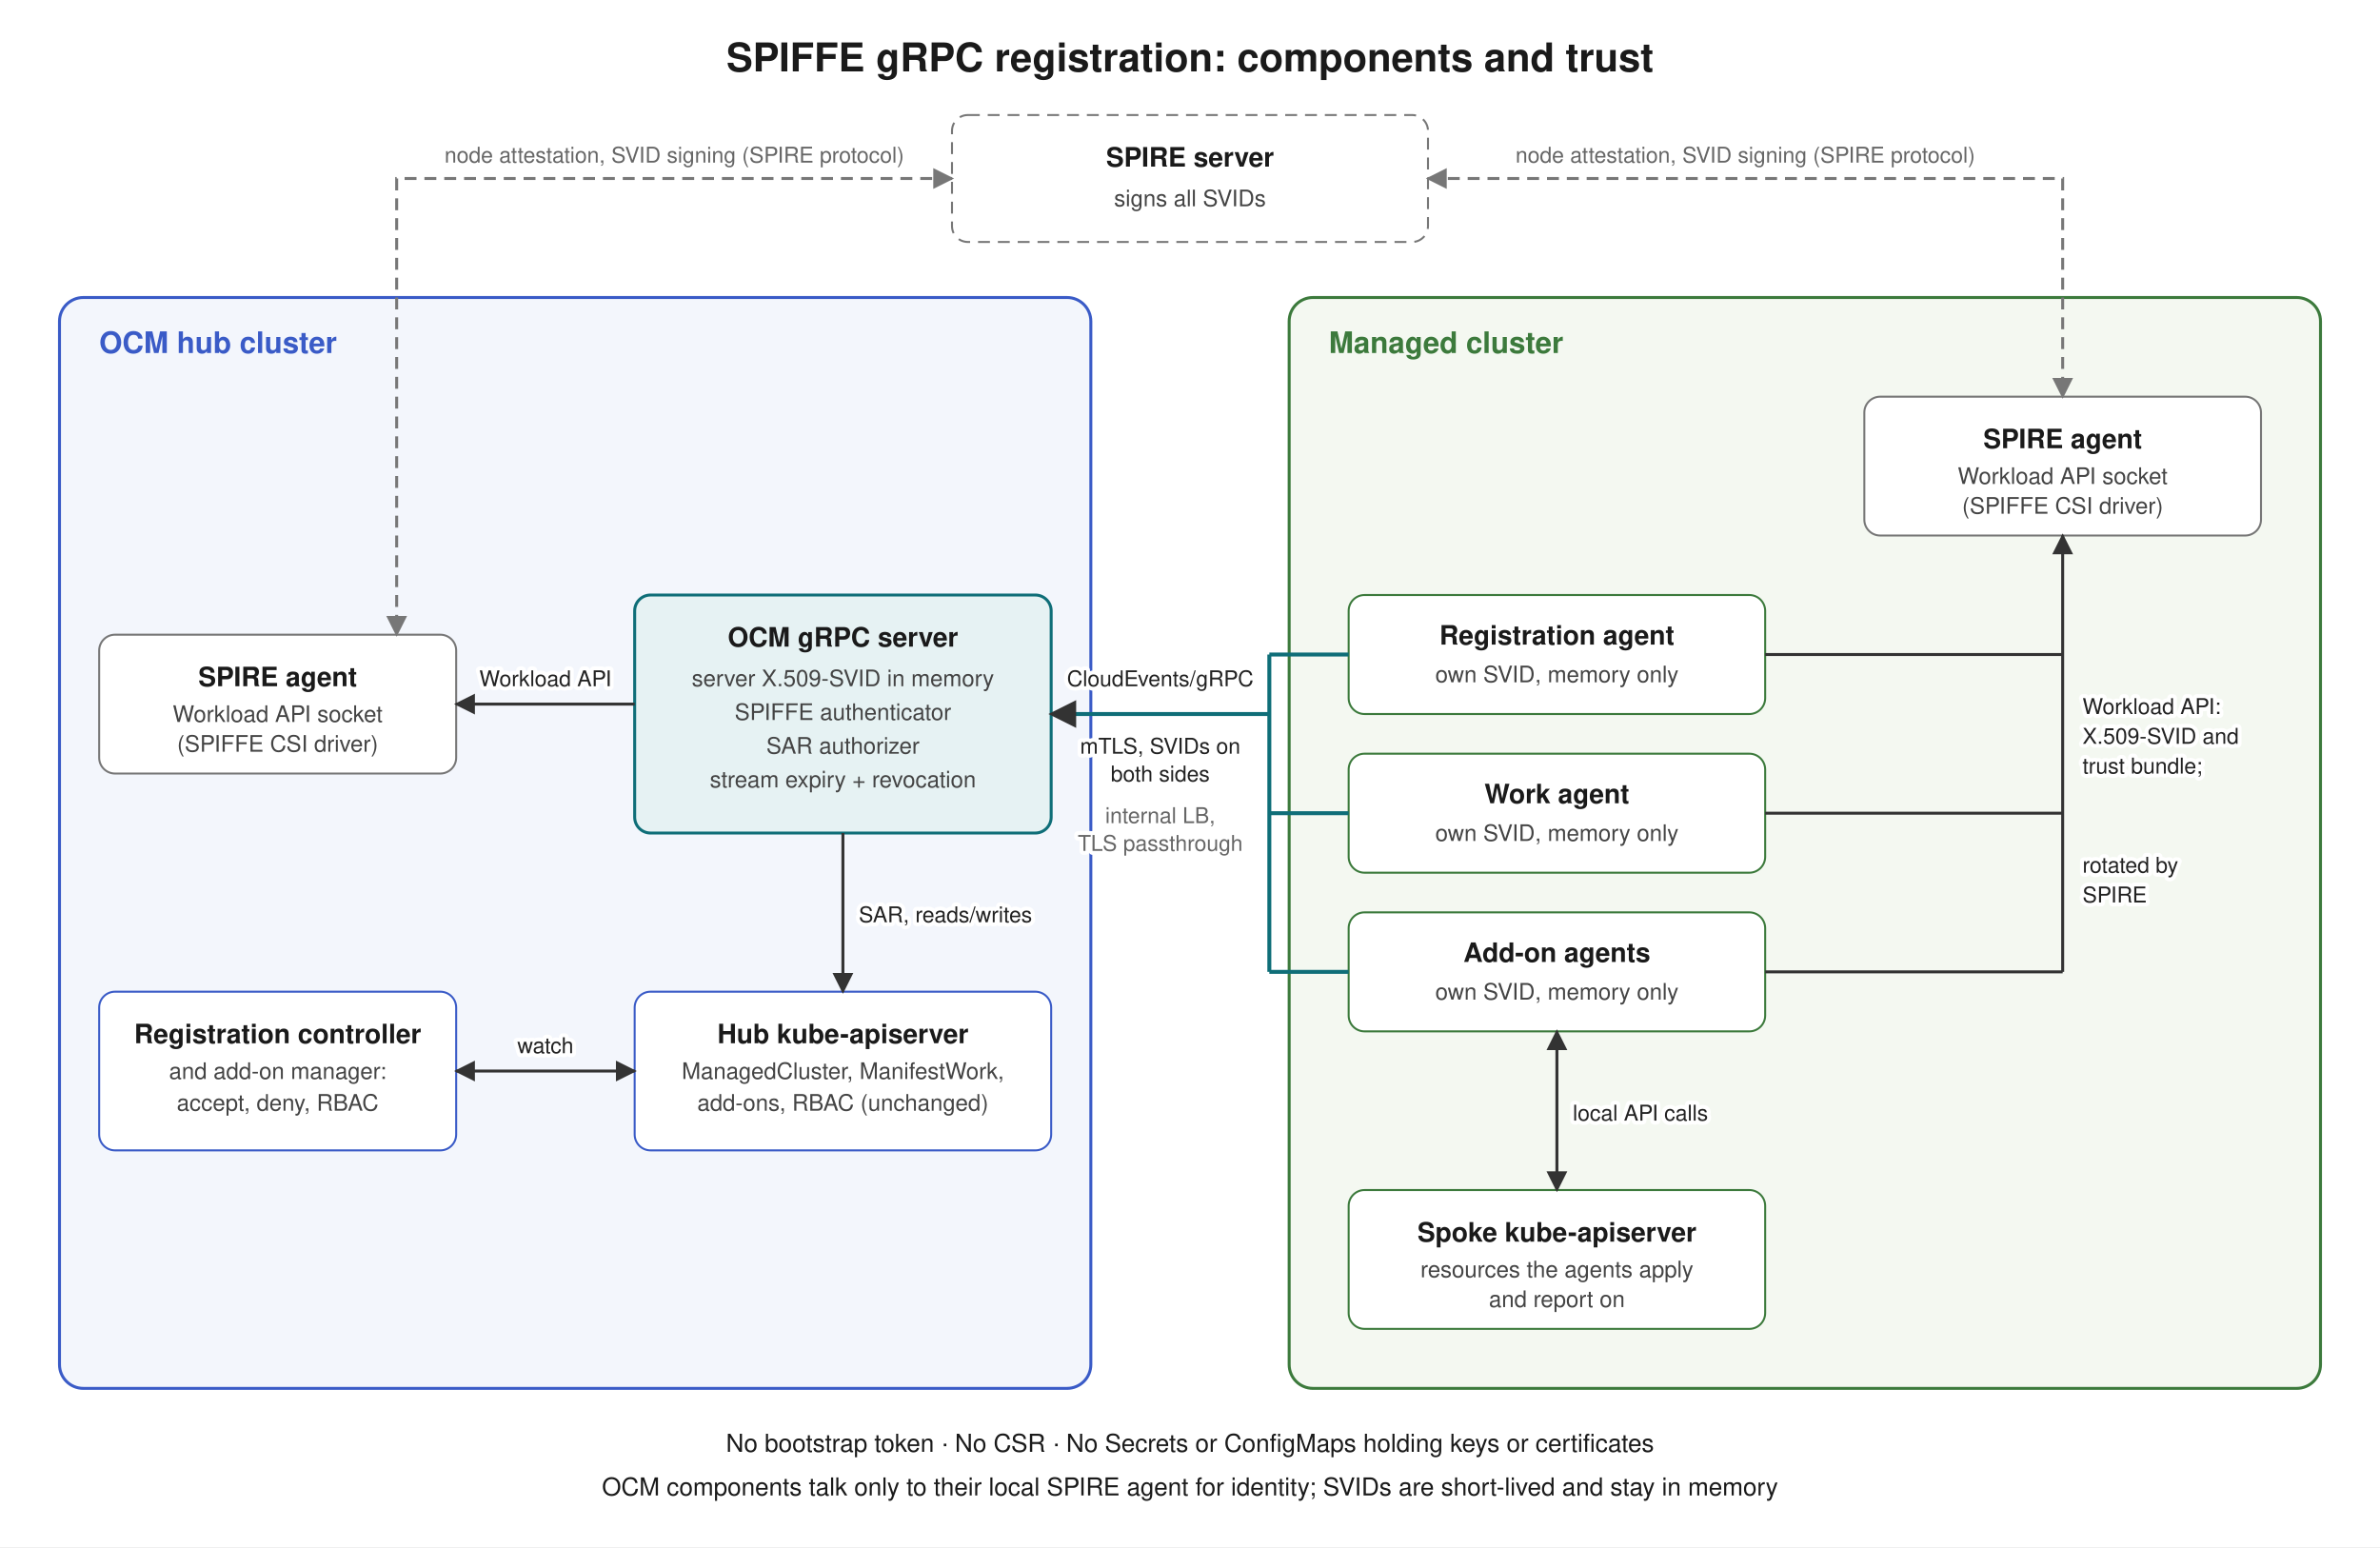
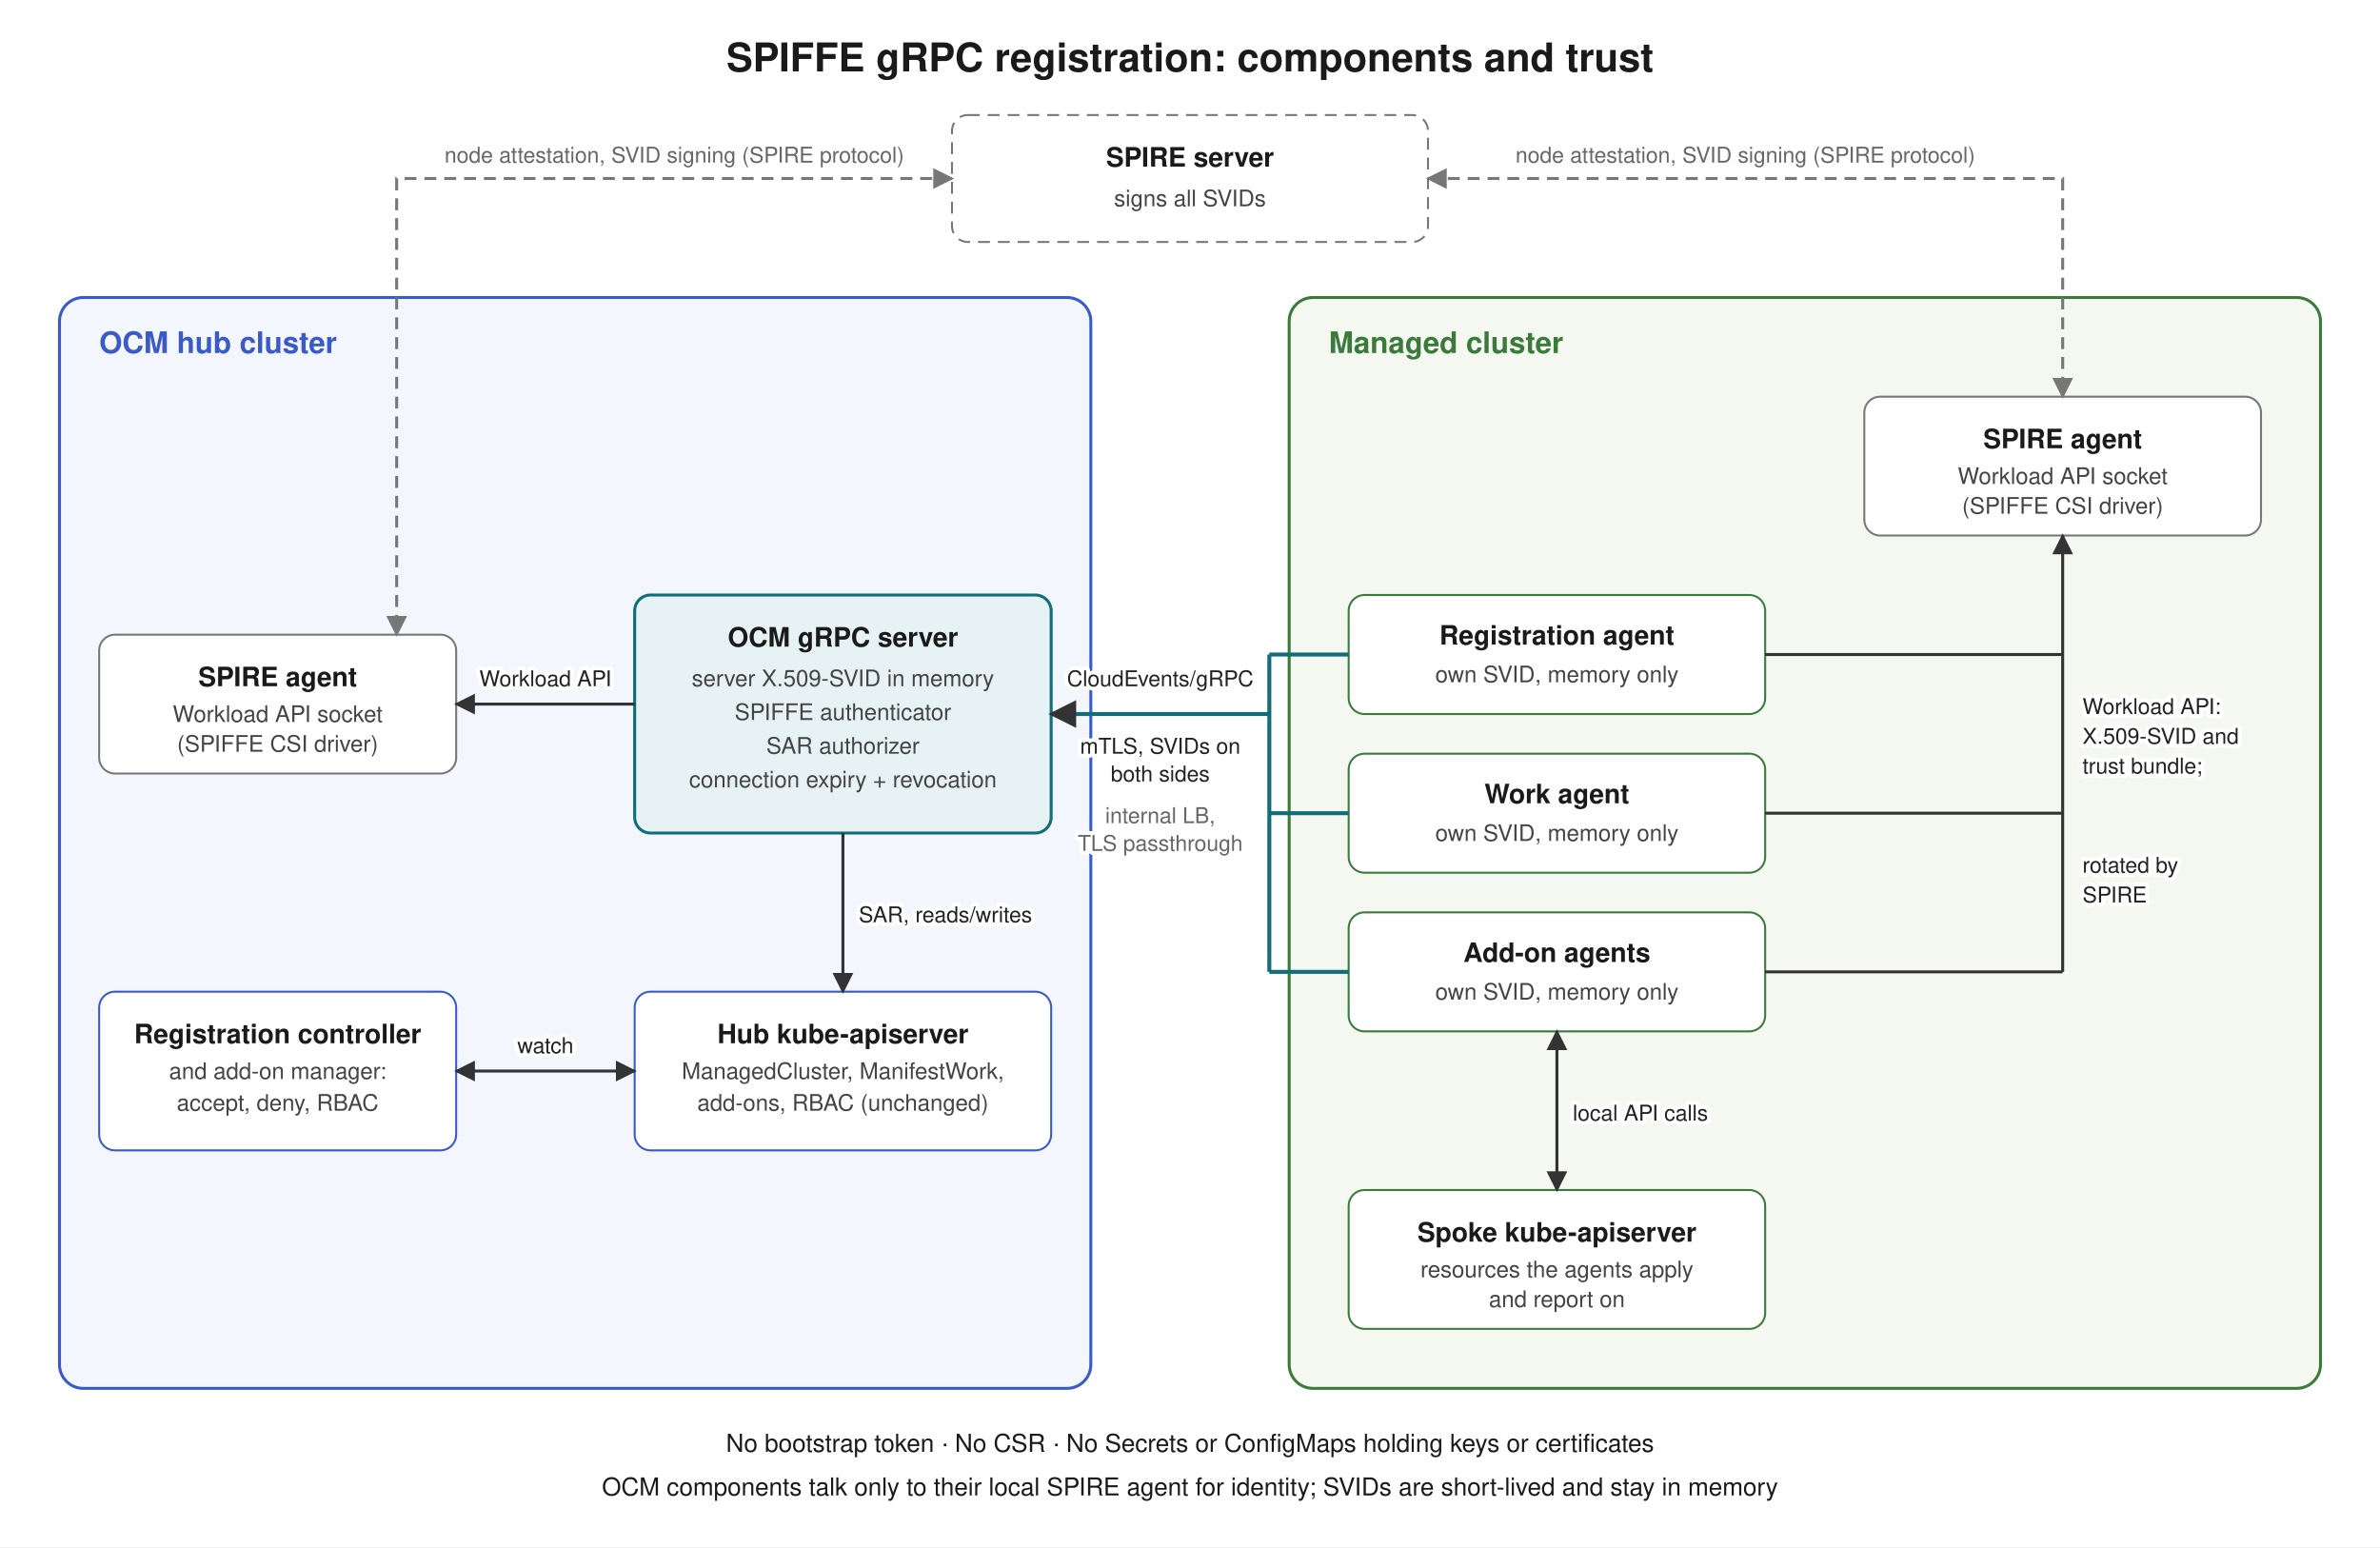
<svg xmlns="http://www.w3.org/2000/svg" viewBox="0 0 1200 780" width="1200" height="780" font-family="Helvetica, Arial, sans-serif">
  <defs>
    <marker id="arrow" viewBox="0 0 10 10" refX="9" refY="5" markerWidth="7" markerHeight="7" orient="auto-start-reverse">
      <path d="M0,0 L10,5 L0,10 z" fill="#333" />
    </marker>
    <marker id="arrow-grey" viewBox="0 0 10 10" refX="9" refY="5" markerWidth="7" markerHeight="7" orient="auto-start-reverse">
      <path d="M0,0 L10,5 L0,10 z" fill="#777" />
    </marker>
    <style>
      .title { font-size: 20px; font-weight: bold; fill: #1a1a1a; }
      .zone { font-size: 15px; font-weight: bold; }
      .name { font-size: 13.5px; font-weight: bold; fill: #1a1a1a; }
      .detail { font-size: 11.5px; fill: #444; }
      .label { font-size: 11px; fill: #222; paint-order: stroke; stroke: #fff; stroke-width: 4px; stroke-linejoin: round; }
      .grey { fill: #666; }
      .legend { font-size: 12.5px; fill: #1a1a1a; }
    </style>
  </defs>
  <rect width="1200" height="780" fill="#ffffff" />
  <text x="600" y="36" text-anchor="middle" class="title">SPIFFE gRPC registration: components and trust</text>
  <rect x="480" y="58" width="240" height="64" rx="8" fill="#ffffff" stroke="#777" stroke-dasharray="6 4" />
  <text x="600" y="84" text-anchor="middle" class="name">SPIRE server</text>
  <text x="600" y="104" text-anchor="middle" class="detail">signs all SVIDs</text>
  <rect x="30" y="150" width="520" height="550" rx="12" fill="#f3f6fc" stroke="#3a5bc7" stroke-width="1.5" />
  <text x="50" y="178" class="zone" fill="#3a5bc7">OCM hub cluster</text>
  <rect x="50" y="320" width="180" height="70" rx="8" fill="#ffffff" stroke="#777" />
  <text x="140" y="346" text-anchor="middle" class="name">SPIRE agent</text>
  <text x="140" y="364" text-anchor="middle" class="detail">Workload API socket</text>
  <text x="140" y="379" text-anchor="middle" class="detail">(SPIFFE CSI driver)</text>
  <rect x="320" y="300" width="210" height="120" rx="8" fill="#e6f2f3" stroke="#0f6e78" stroke-width="1.5" />
  <text x="425" y="326" text-anchor="middle" class="name">OCM gRPC server</text>
  <text x="425" y="346" text-anchor="middle" class="detail">server X.509-SVID in memory</text>
  <text x="425" y="363" text-anchor="middle" class="detail">SPIFFE authenticator</text>
  <text x="425" y="380" text-anchor="middle" class="detail">SAR authorizer</text>
-   <text x="425" y="397" text-anchor="middle" class="detail">stream expiry + revocation</text>
+   <text x="425" y="397" text-anchor="middle" class="detail">connection expiry + revocation</text>
  <rect x="320" y="500" width="210" height="80" rx="8" fill="#ffffff" stroke="#3a5bc7" />
  <text x="425" y="526" text-anchor="middle" class="name">Hub kube-apiserver</text>
  <text x="425" y="544" text-anchor="middle" class="detail">ManagedCluster, ManifestWork,</text>
  <text x="425" y="560" text-anchor="middle" class="detail">add-ons, RBAC (unchanged)</text>
  <rect x="50" y="500" width="180" height="80" rx="8" fill="#ffffff" stroke="#3a5bc7" />
  <text x="140" y="526" text-anchor="middle" class="name">Registration controller</text>
  <text x="140" y="544" text-anchor="middle" class="detail">and add-on manager:</text>
  <text x="140" y="560" text-anchor="middle" class="detail">accept, deny, RBAC</text>
  <line x1="320" y1="355" x2="230" y2="355" stroke="#333" stroke-width="1.5" marker-end="url(#arrow)" />
  <text x="275" y="346" text-anchor="middle" class="label">Workload API</text>
  <line x1="425" y1="420" x2="425" y2="500" stroke="#333" stroke-width="1.5" marker-end="url(#arrow)" />
  <text x="433" y="465" class="label">SAR, reads/writes</text>
  <line x1="230" y1="540" x2="320" y2="540" stroke="#333" stroke-width="1.5" marker-start="url(#arrow)" marker-end="url(#arrow)" />
  <text x="275" y="531" text-anchor="middle" class="label">watch</text>
  <rect x="650" y="150" width="520" height="550" rx="12" fill="#f4f8f1" stroke="#3c7a3c" stroke-width="1.5" />
  <text x="670" y="178" class="zone" fill="#3c7a3c">Managed cluster</text>
  <rect x="940" y="200" width="200" height="70" rx="8" fill="#ffffff" stroke="#777" />
  <text x="1040" y="226" text-anchor="middle" class="name">SPIRE agent</text>
  <text x="1040" y="244" text-anchor="middle" class="detail">Workload API socket</text>
  <text x="1040" y="259" text-anchor="middle" class="detail">(SPIFFE CSI driver)</text>
  <rect x="680" y="300" width="210" height="60" rx="8" fill="#ffffff" stroke="#3c7a3c" />
  <text x="785" y="325" text-anchor="middle" class="name">Registration agent</text>
  <text x="785" y="344" text-anchor="middle" class="detail">own SVID, memory only</text>
  <rect x="680" y="380" width="210" height="60" rx="8" fill="#ffffff" stroke="#3c7a3c" />
  <text x="785" y="405" text-anchor="middle" class="name">Work agent</text>
  <text x="785" y="424" text-anchor="middle" class="detail">own SVID, memory only</text>
  <rect x="680" y="460" width="210" height="60" rx="8" fill="#ffffff" stroke="#3c7a3c" />
  <text x="785" y="485" text-anchor="middle" class="name">Add-on agents</text>
  <text x="785" y="504" text-anchor="middle" class="detail">own SVID, memory only</text>
  <rect x="680" y="600" width="210" height="70" rx="8" fill="#ffffff" stroke="#3c7a3c" />
  <text x="785" y="626" text-anchor="middle" class="name">Spoke kube-apiserver</text>
  <text x="785" y="644" text-anchor="middle" class="detail">resources the agents apply</text>
  <text x="785" y="659" text-anchor="middle" class="detail">and report on</text>
  <line x1="890" y1="330" x2="1040" y2="330" stroke="#333" stroke-width="1.5" />
  <line x1="890" y1="410" x2="1040" y2="410" stroke="#333" stroke-width="1.5" />
  <line x1="890" y1="490" x2="1040" y2="490" stroke="#333" stroke-width="1.5" />
  <line x1="1040" y1="490" x2="1040" y2="270" stroke="#333" stroke-width="1.5" marker-end="url(#arrow)" />
  <text x="1050" y="360" class="label">Workload API:</text>
  <text x="1050" y="375" class="label">X.509-SVID and</text>
  <text x="1050" y="390" class="label">trust bundle;</text>
  <text x="1050" y="440" class="label">rotated by</text>
  <text x="1050" y="455" class="label">SPIRE</text>
  <line x1="785" y1="520" x2="785" y2="600" stroke="#333" stroke-width="1.5" marker-start="url(#arrow)" marker-end="url(#arrow)" />
  <text x="793" y="565" class="label">local API calls</text>
  <line x1="680" y1="330" x2="640" y2="330" stroke="#0f6e78" stroke-width="2" />
  <line x1="680" y1="410" x2="640" y2="410" stroke="#0f6e78" stroke-width="2" />
  <line x1="680" y1="490" x2="640" y2="490" stroke="#0f6e78" stroke-width="2" />
  <line x1="640" y1="330" x2="640" y2="490" stroke="#0f6e78" stroke-width="2" />
  <line x1="640" y1="360" x2="530" y2="360" stroke="#0f6e78" stroke-width="2" marker-end="url(#arrow)" />
  <text x="585" y="346" text-anchor="middle" class="label">CloudEvents/gRPC</text>
  <text x="585" y="380" text-anchor="middle" class="label">mTLS, SVIDs on</text>
  <text x="585" y="394" text-anchor="middle" class="label">both sides</text>
  <text x="585" y="415" text-anchor="middle" class="label grey">internal LB,</text>
  <text x="585" y="429" text-anchor="middle" class="label grey">TLS passthrough</text>
  <path d="M480,90 L200,90 L200,320" fill="none" stroke="#777" stroke-width="1.5" stroke-dasharray="6 4" marker-start="url(#arrow-grey)" marker-end="url(#arrow-grey)" />
  <path d="M720,90 L1040,90 L1040,200" fill="none" stroke="#777" stroke-width="1.5" stroke-dasharray="6 4" marker-start="url(#arrow-grey)" marker-end="url(#arrow-grey)" />
  <text x="340" y="82" text-anchor="middle" class="label grey">node attestation, SVID signing (SPIRE protocol)</text>
  <text x="880" y="82" text-anchor="middle" class="label grey">node attestation, SVID signing (SPIRE protocol)</text>
  <text x="600" y="732" text-anchor="middle" class="legend">No bootstrap token · No CSR · No Secrets or ConfigMaps holding keys or certificates</text>
  <text x="600" y="754" text-anchor="middle" class="legend">OCM components talk only to their local SPIRE agent for identity; SVIDs are short-lived and stay in memory</text>
</svg>
